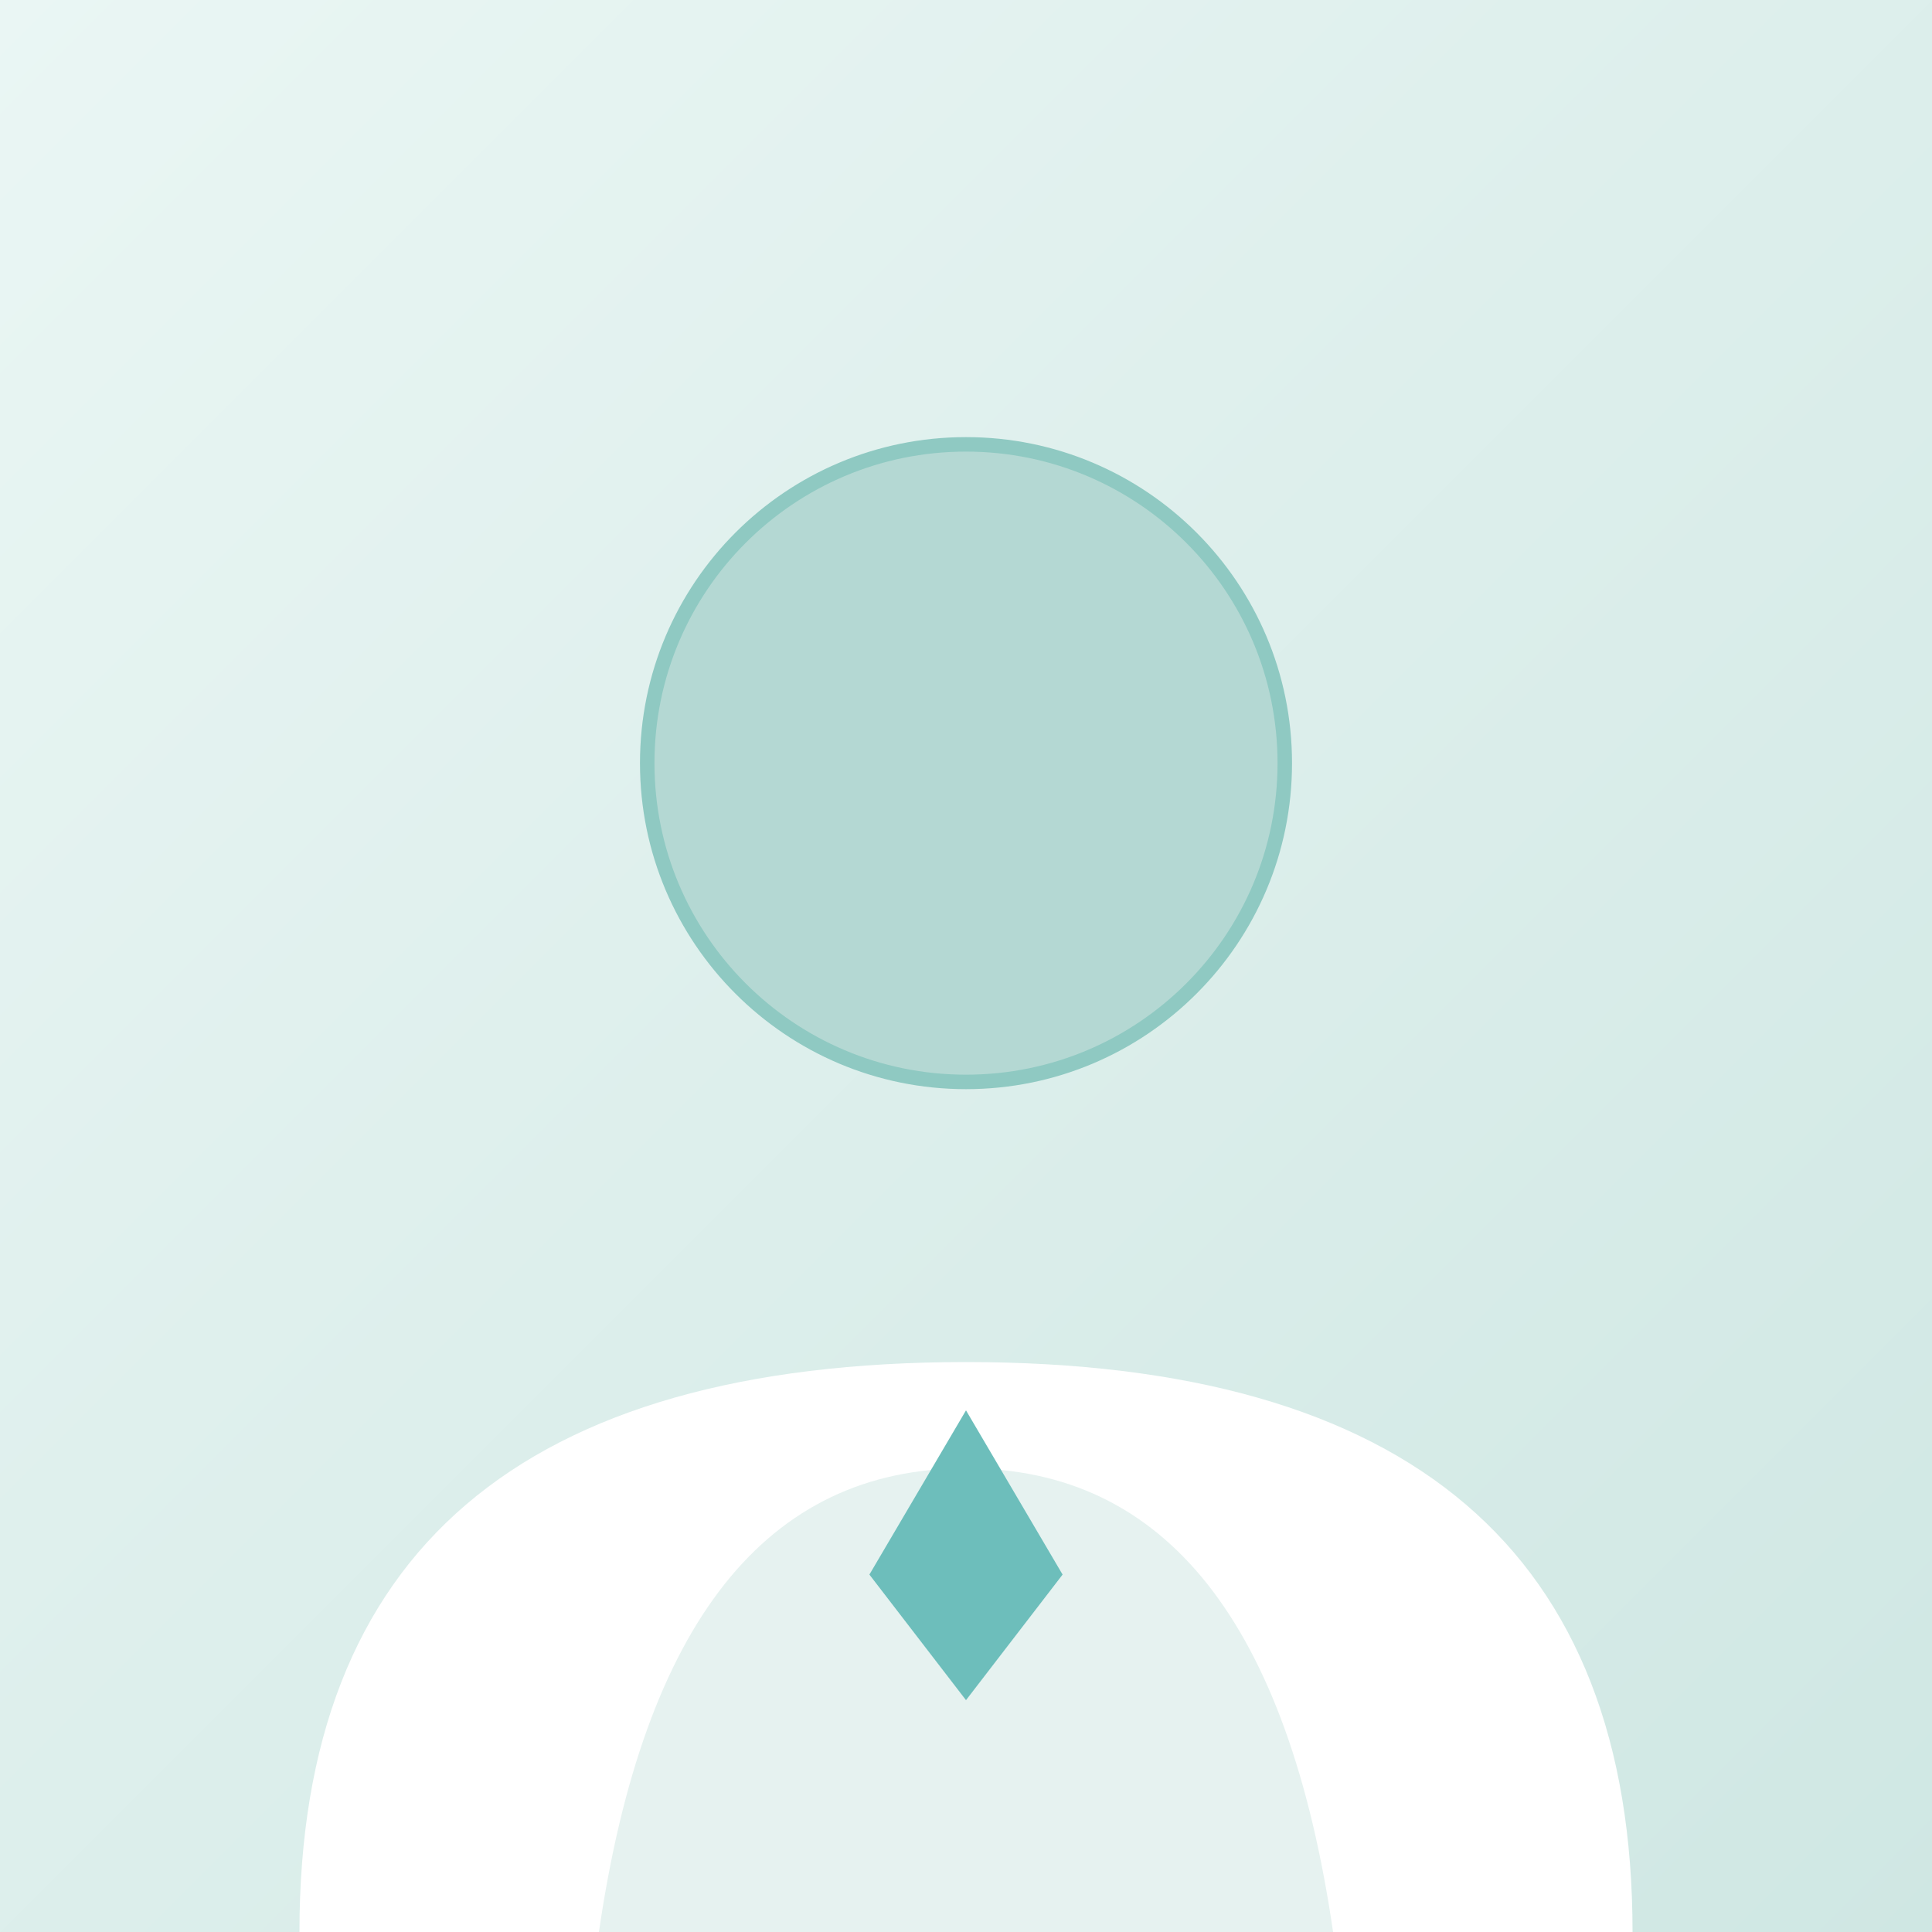
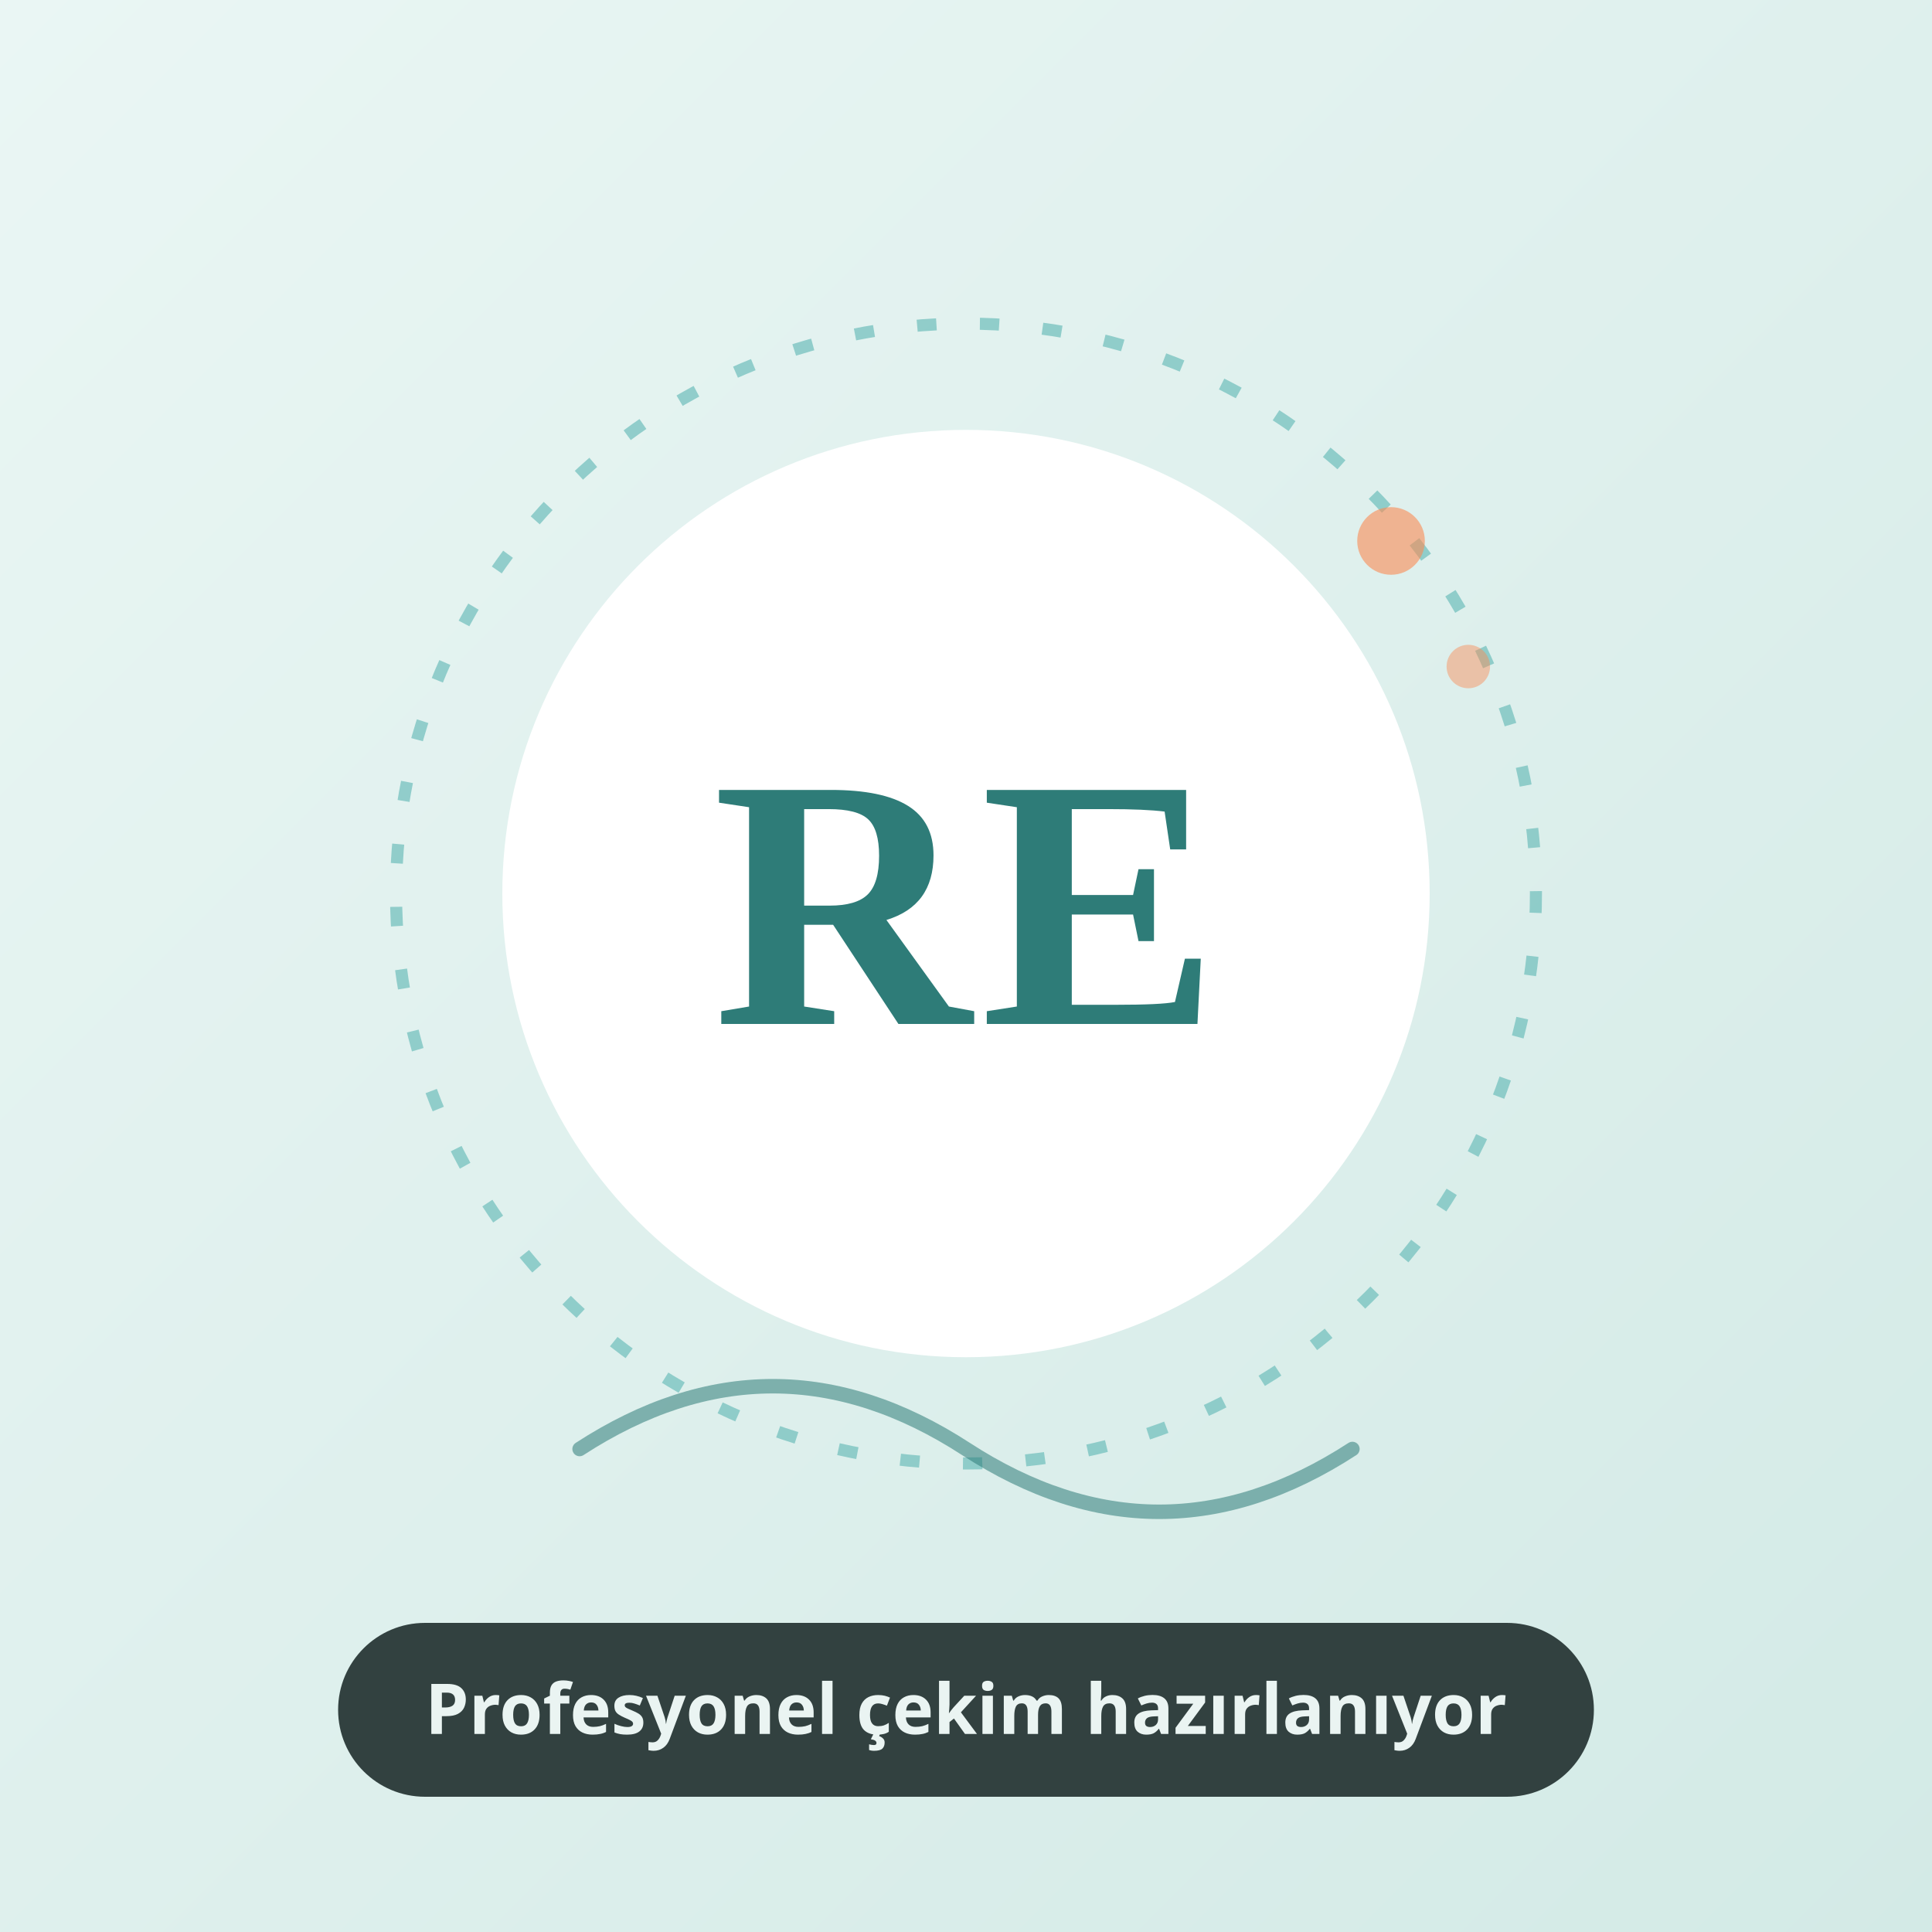
- <svg xmlns="http://www.w3.org/2000/svg" viewBox="0 0 400 400" role="img" aria-label="Dr. Ramazan Ersoy portresi — profesyonel çekim bekleniyor">
+ <svg xmlns="http://www.w3.org/2000/svg" viewBox="0 0 400 400" role="img" aria-label="Dr. Ramazan Ersoy portresi — profesyonel çekim hazırlanıyor">
  <defs>
    <linearGradient id="bgp" x1="0" y1="0" x2="1" y2="1">
      <stop offset="0%" stop-color="#EAF6F4" />
-       <stop offset="100%" stop-color="#CFE7E3" />
+       <stop offset="100%" stop-color="#D3EAE6" />
    </linearGradient>
  </defs>
  <rect width="400" height="400" fill="url(#bgp)" />
-   <circle cx="200" cy="158" r="66" fill="#B4D8D3" />
-   <path d="M62 400 q0-118 138-118 t138 118 z" fill="#FFFFFF" />
-   <path d="M124 400 q14-96 76-96 t76 96 z" fill="#E6F2F0" />
-   <path d="M200 292 l-20 34 20 26 20-26z" fill="#6DBEBB" />
-   <circle cx="200" cy="158" r="66" fill="none" stroke="#8FC9C2" stroke-width="3" />
+   <circle cx="200" cy="185" r="118" fill="none" stroke="#6DBEBB" stroke-width="2.5" stroke-dasharray="4 9" opacity=".7" />
+   <circle cx="200" cy="185" r="96" fill="#FFFFFF" />
+   <text x="200" y="212" text-anchor="middle" font-family="Georgia,'Times New Roman',serif" font-size="74" font-weight="600" fill="#2E7C78" letter-spacing="2">RE</text>
+   <path d="M120 300 q40-26 80 0 t80 0" fill="none" stroke="#2E7C78" stroke-width="3" stroke-linecap="round" opacity=".55" />
+   <circle cx="288" cy="112" r="7" fill="#FA8A53" opacity=".6" />
+   <circle cx="304" cy="138" r="4.5" fill="#FA8A53" opacity=".45" />
+   <g>
+     <rect x="70" y="336" width="260" height="36" rx="18" fill="#324140" />
+     <text x="200" y="359" text-anchor="middle" font-family="system-ui,Segoe UI,sans-serif" font-size="14.5" font-weight="600" fill="#EAF4F2">Profesyonel çekim hazırlanıyor</text>
+   </g>
</svg>
